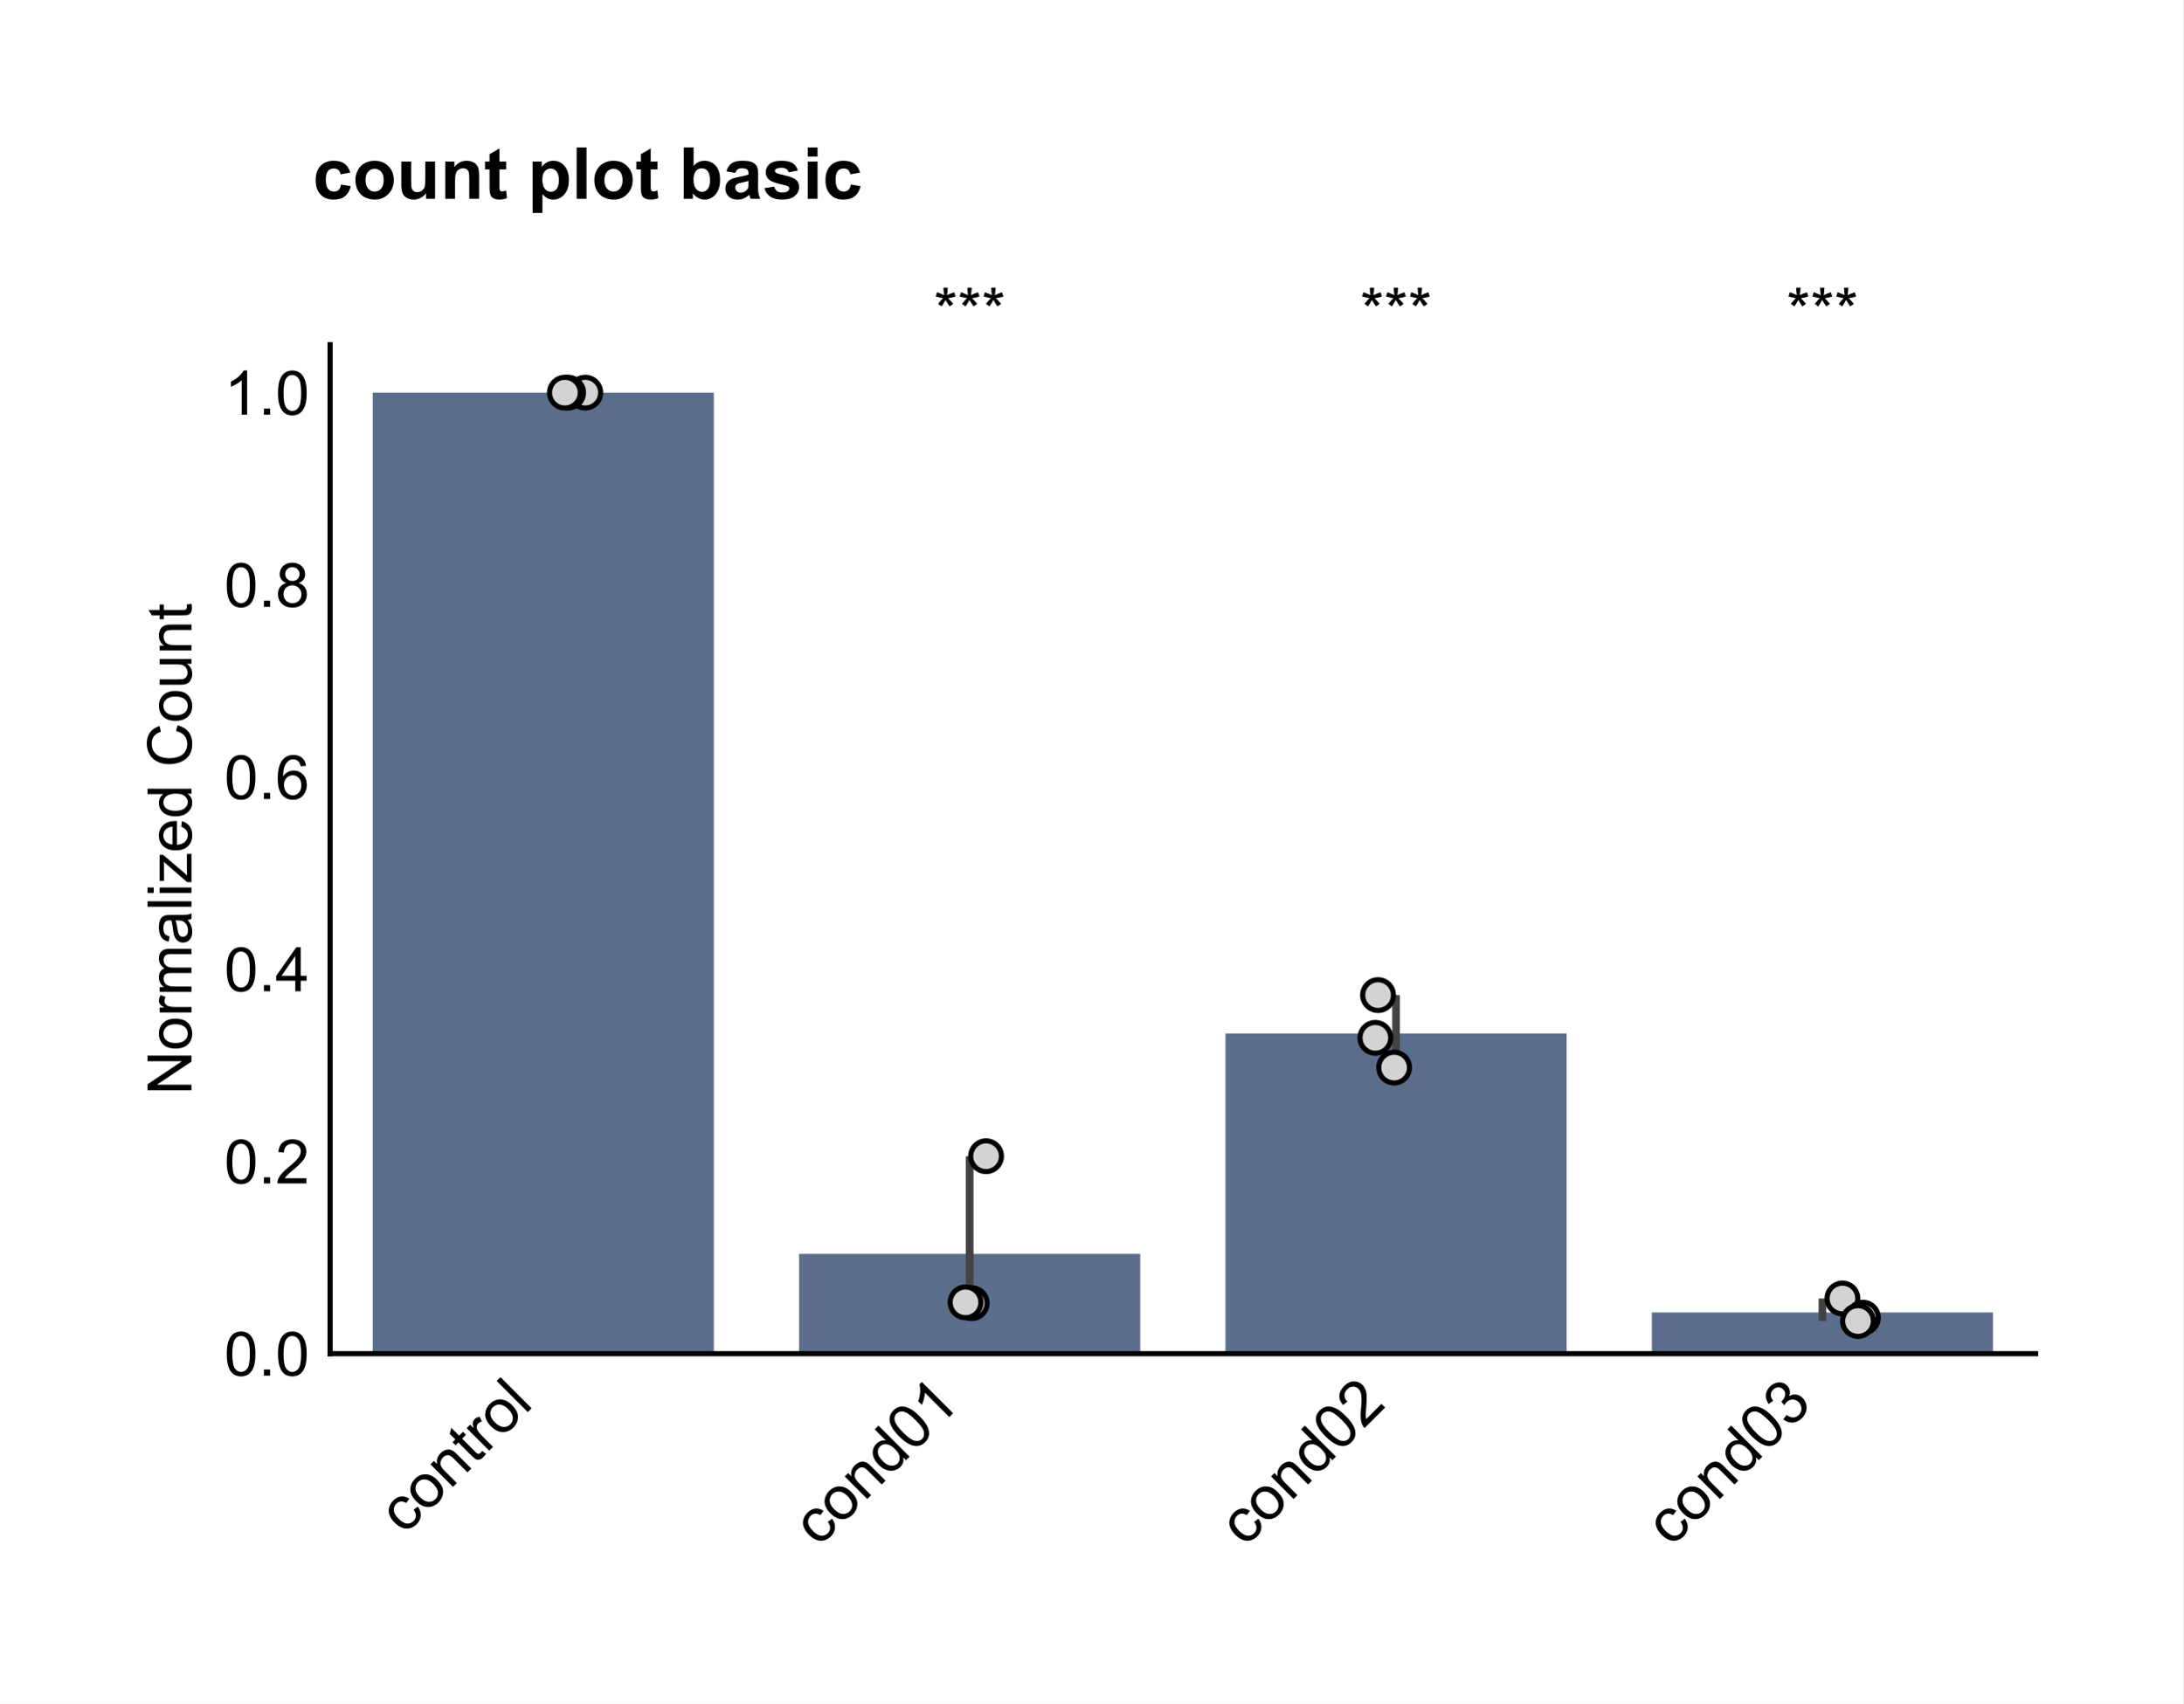
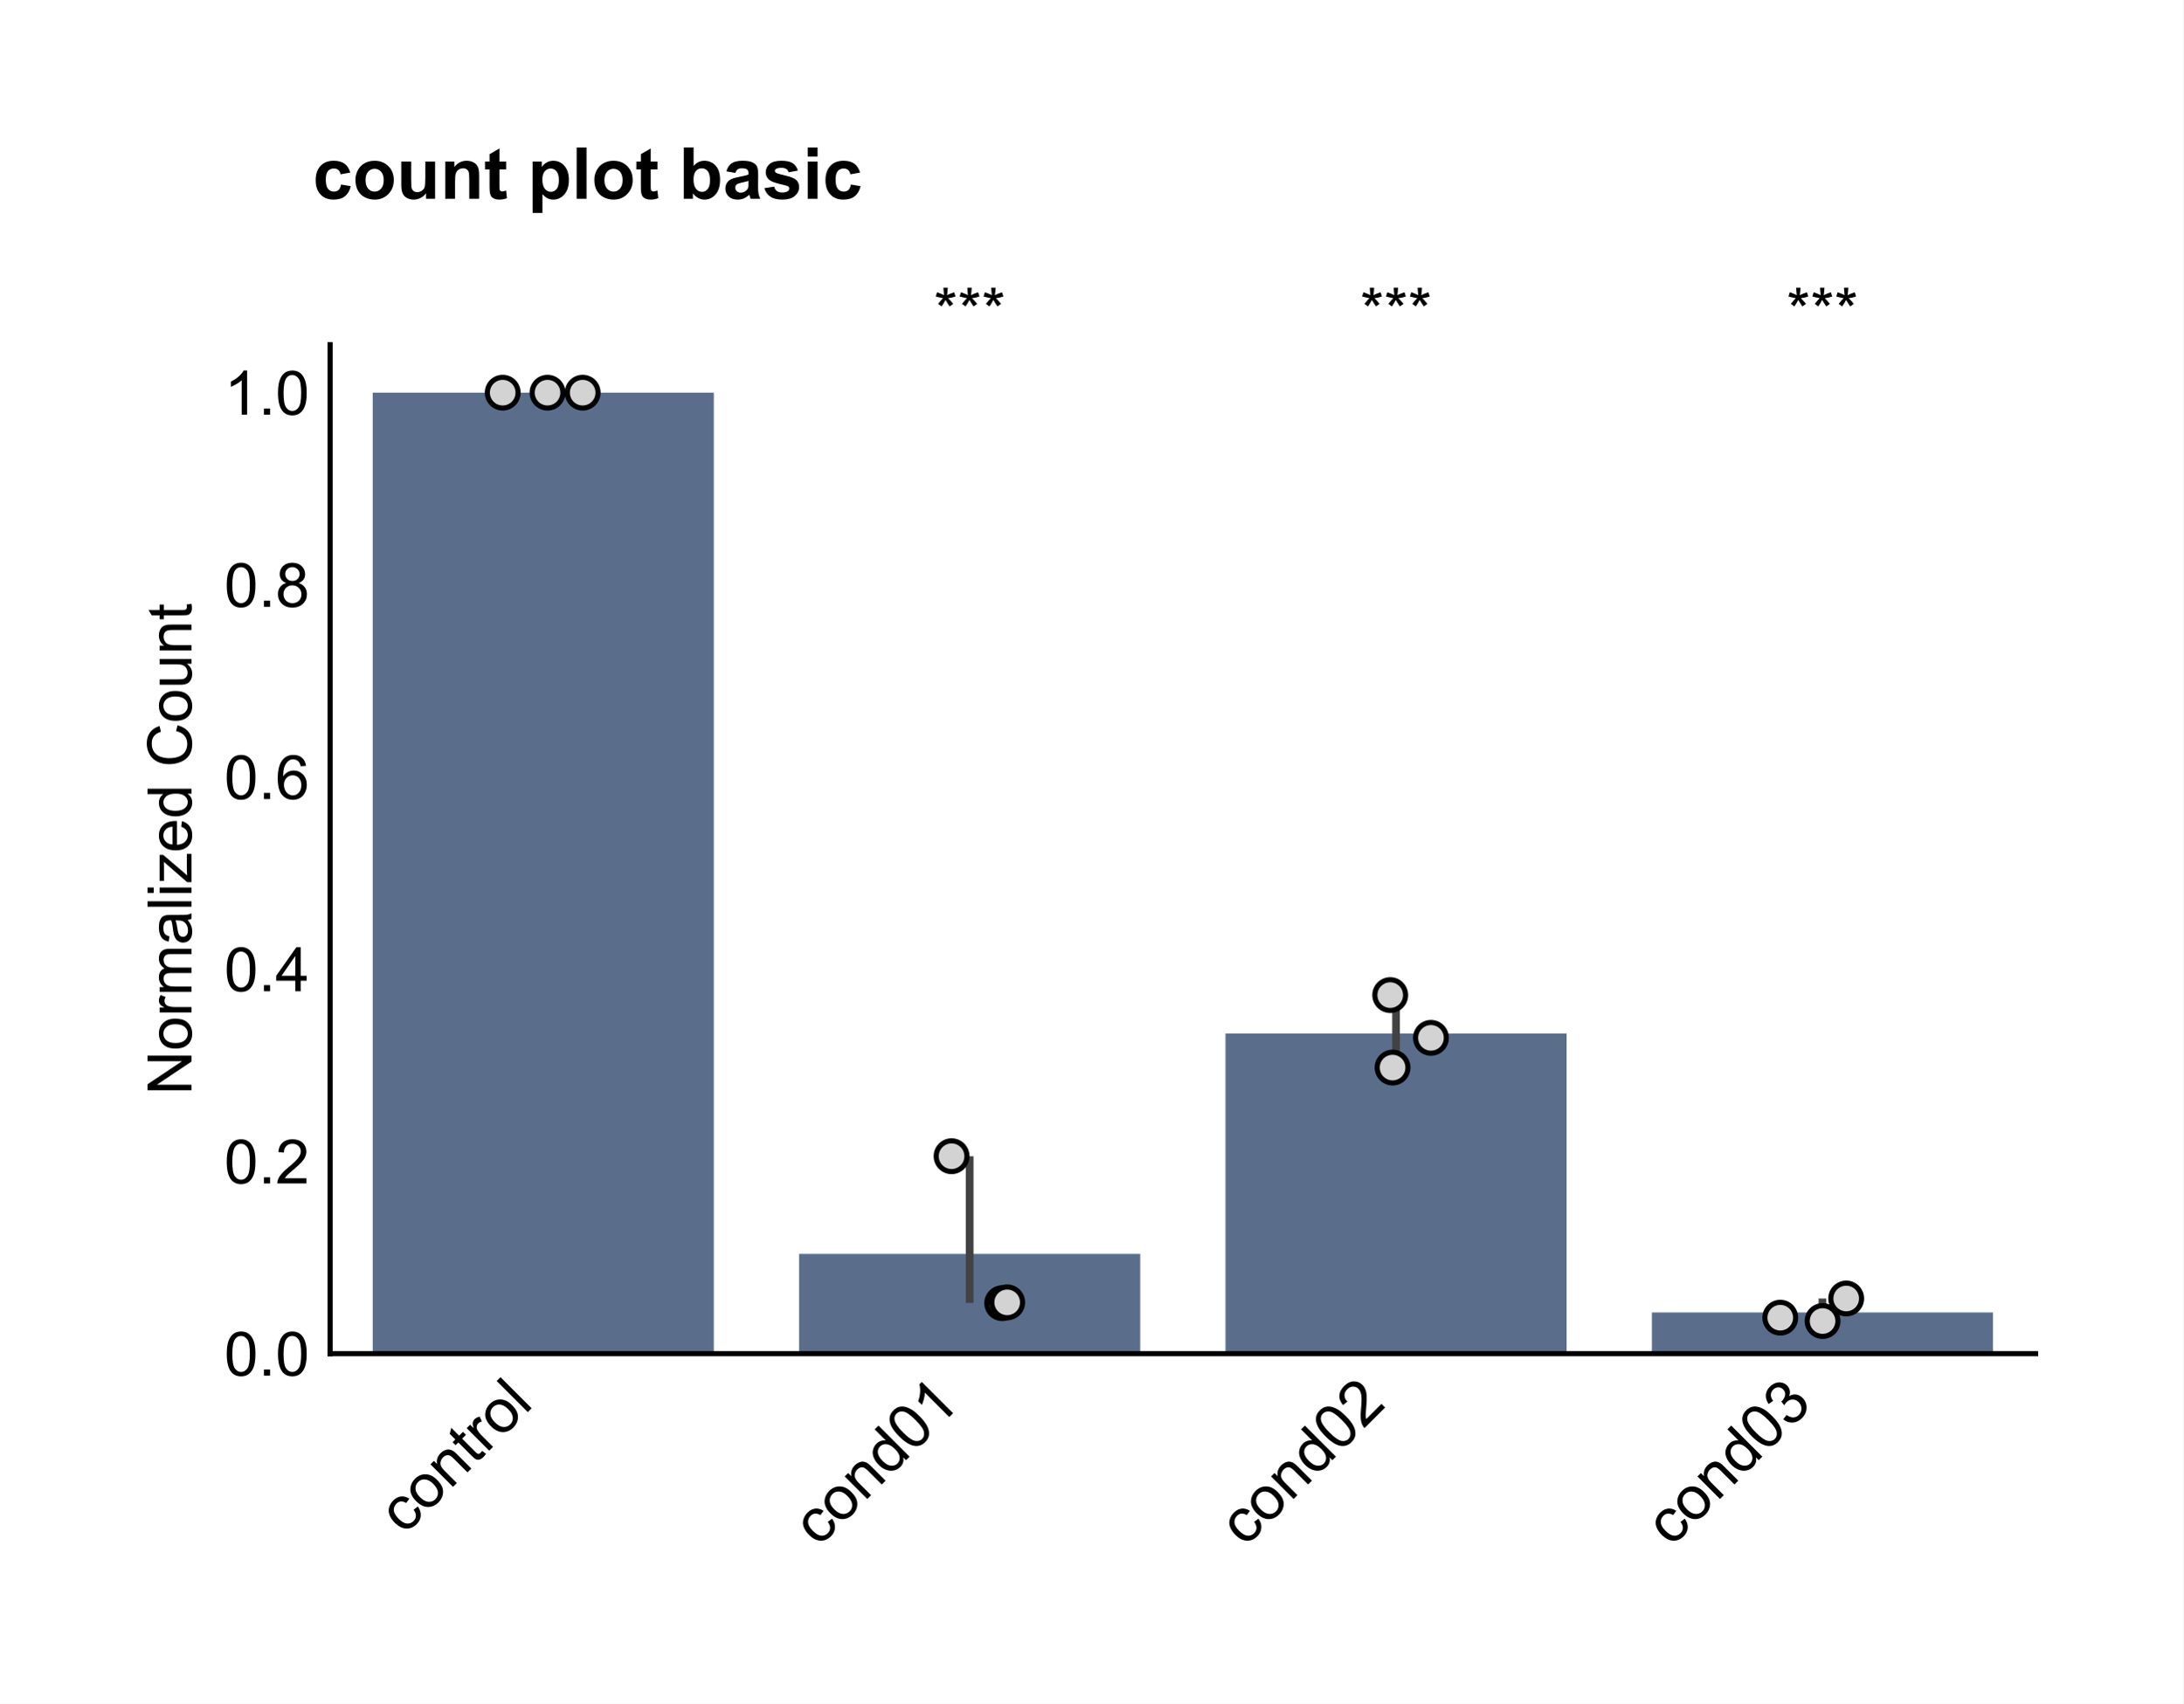
<svg xmlns="http://www.w3.org/2000/svg" xmlns:xlink="http://www.w3.org/1999/xlink" width="213.149pt" height="166.409pt" viewBox="0 0 213.149 166.409" version="1.1">
  <defs>
    <style type="text/css">*{stroke-linejoin: round; stroke-linecap: butt}</style>
  </defs>
  <g id="figure_1">
    <g id="patch_1">
      <path d="M 0 166.409 L 213.149 166.409 L 213.149 0 L 0 0 z " style="fill: #ffffff" />
    </g>
    <g id="axes_1">
      <g id="patch_2">
        <path d="M 32.227 132.211 L 198.749 132.211 L 198.749 33.658 L 32.227 33.658 z " style="fill: #ffffff" />
      </g>
      <g id="patch_3">
-         <path d="M 36.39 132.211 L 69.695 132.211 L 69.695 38.351 L 36.39 38.351 z " clip-path="url(#pcd5f9084c9)" style="fill: #5a6e8c" />
+         <path d="M 36.39 132.211 L 69.695 132.211 L 69.695 38.351 L 36.39 38.351 z " clip-path="url(#p48479ae5e4)" style="fill: #5a6e8c" />
      </g>
      <g id="patch_4">
-         <path d="M 78.021 132.211 L 111.325 132.211 L 111.325 122.469 L 78.021 122.469 z " clip-path="url(#pcd5f9084c9)" style="fill: #5a6e8c" />
+         <path d="M 78.021 132.211 L 111.325 132.211 L 111.325 122.469 L 78.021 122.469 z " clip-path="url(#p48479ae5e4)" style="fill: #5a6e8c" />
      </g>
      <g id="patch_5">
-         <path d="M 119.651 132.211 L 152.955 132.211 L 152.955 100.942 L 119.651 100.942 z " clip-path="url(#pcd5f9084c9)" style="fill: #5a6e8c" />
+         <path d="M 119.651 132.211 L 152.955 132.211 L 152.955 100.942 L 119.651 100.942 z " clip-path="url(#p48479ae5e4)" style="fill: #5a6e8c" />
      </g>
      <g id="patch_6">
-         <path d="M 161.281 132.211 L 194.586 132.211 L 194.586 128.183 L 161.281 128.183 z " clip-path="url(#pcd5f9084c9)" style="fill: #5a6e8c" />
+         <path d="M 161.281 132.211 L 194.586 132.211 L 194.586 128.183 L 161.281 128.183 z " clip-path="url(#p48479ae5e4)" style="fill: #5a6e8c" />
      </g>
      <g id="matplotlib.axis_1">
        <g id="xtick_1">
          <g id="line2d_1" />
          <g id="text_1">
            <g transform="translate(39.46594 149.9812) rotate(-45) scale(0.06 -0.06)">
              <defs>
                <path id="ArialMT-63" d="M 2588 1216 L 3141 1144 Q 3050 572 2676 248 Q 2303 -75 1759 -75 Q 1078 -75 664 370 Q 250 816 250 1647 Q 250 2184 428 2587 Q 606 2991 970 3192 Q 1334 3394 1763 3394 Q 2303 3394 2647 3120 Q 2991 2847 3088 2344 L 2541 2259 Q 2463 2594 2264 2762 Q 2066 2931 1784 2931 Q 1359 2931 1093 2626 Q 828 2322 828 1663 Q 828 994 1084 691 Q 1341 388 1753 388 Q 2084 388 2306 591 Q 2528 794 2588 1216 z " transform="scale(0.015625)" />
                <path id="ArialMT-6f" d="M 213 1659 Q 213 2581 725 3025 Q 1153 3394 1769 3394 Q 2453 3394 2887 2945 Q 3322 2497 3322 1706 Q 3322 1066 3130 698 Q 2938 331 2570 128 Q 2203 -75 1769 -75 Q 1072 -75 642 372 Q 213 819 213 1659 z M 791 1659 Q 791 1022 1069 705 Q 1347 388 1769 388 Q 2188 388 2466 706 Q 2744 1025 2744 1678 Q 2744 2294 2464 2611 Q 2184 2928 1769 2928 Q 1347 2928 1069 2612 Q 791 2297 791 1659 z " transform="scale(0.015625)" />
                <path id="ArialMT-6e" d="M 422 0 L 422 3319 L 928 3319 L 928 2847 Q 1294 3394 1984 3394 Q 2284 3394 2536 3286 Q 2788 3178 2913 3003 Q 3038 2828 3088 2588 Q 3119 2431 3119 2041 L 3119 0 L 2556 0 L 2556 2019 Q 2556 2363 2490 2533 Q 2425 2703 2258 2804 Q 2091 2906 1866 2906 Q 1506 2906 1245 2678 Q 984 2450 984 1813 L 984 0 L 422 0 z " transform="scale(0.015625)" />
                <path id="ArialMT-74" d="M 1650 503 L 1731 6 Q 1494 -44 1306 -44 Q 1000 -44 831 53 Q 663 150 594 308 Q 525 466 525 972 L 525 2881 L 113 2881 L 113 3319 L 525 3319 L 525 4141 L 1084 4478 L 1084 3319 L 1650 3319 L 1650 2881 L 1084 2881 L 1084 941 Q 1084 700 1114 631 Q 1144 563 1211 522 Q 1278 481 1403 481 Q 1497 481 1650 503 z " transform="scale(0.015625)" />
                <path id="ArialMT-72" d="M 416 0 L 416 3319 L 922 3319 L 922 2816 Q 1116 3169 1280 3281 Q 1444 3394 1641 3394 Q 1925 3394 2219 3213 L 2025 2691 Q 1819 2813 1613 2813 Q 1428 2813 1281 2702 Q 1134 2591 1072 2394 Q 978 2094 978 1738 L 978 0 L 416 0 z " transform="scale(0.015625)" />
                <path id="ArialMT-6c" d="M 409 0 L 409 4581 L 972 4581 L 972 0 L 409 0 z " transform="scale(0.015625)" />
              </defs>
              <use xlink:href="#ArialMT-63" />
              <use xlink:href="#ArialMT-6f" transform="translate(50 0)" />
              <use xlink:href="#ArialMT-6e" transform="translate(105.6152 0)" />
              <use xlink:href="#ArialMT-74" transform="translate(161.2305 0)" />
              <use xlink:href="#ArialMT-72" transform="translate(189.0137 0)" />
              <use xlink:href="#ArialMT-6f" transform="translate(222.3145 0)" />
              <use xlink:href="#ArialMT-6c" transform="translate(277.9297 0)" />
            </g>
          </g>
        </g>
        <g id="xtick_2">
          <g id="line2d_2" />
          <g id="text_2">
            <g transform="translate(79.91171 151.1659) rotate(-45) scale(0.06 -0.06)">
              <defs>
                <path id="ArialMT-64" d="M 2575 0 L 2575 419 Q 2259 -75 1647 -75 Q 1250 -75 917 144 Q 584 363 401 755 Q 219 1147 219 1656 Q 219 2153 384 2558 Q 550 2963 881 3178 Q 1213 3394 1622 3394 Q 1922 3394 2156 3267 Q 2391 3141 2538 2938 L 2538 4581 L 3097 4581 L 3097 0 L 2575 0 z M 797 1656 Q 797 1019 1065 703 Q 1334 388 1700 388 Q 2069 388 2326 689 Q 2584 991 2584 1609 Q 2584 2291 2321 2609 Q 2059 2928 1675 2928 Q 1300 2928 1048 2622 Q 797 2316 797 1656 z " transform="scale(0.015625)" />
                <path id="ArialMT-30" d="M 266 2259 Q 266 3072 433 3567 Q 600 4063 929 4331 Q 1259 4600 1759 4600 Q 2128 4600 2406 4451 Q 2684 4303 2865 4023 Q 3047 3744 3150 3342 Q 3253 2941 3253 2259 Q 3253 1453 3087 958 Q 2922 463 2592 192 Q 2263 -78 1759 -78 Q 1097 -78 719 397 Q 266 969 266 2259 z M 844 2259 Q 844 1131 1108 757 Q 1372 384 1759 384 Q 2147 384 2411 759 Q 2675 1134 2675 2259 Q 2675 3391 2411 3762 Q 2147 4134 1753 4134 Q 1366 4134 1134 3806 Q 844 3388 844 2259 z " transform="scale(0.015625)" />
                <path id="ArialMT-31" d="M 2384 0 L 1822 0 L 1822 3584 Q 1619 3391 1289 3197 Q 959 3003 697 2906 L 697 3450 Q 1169 3672 1522 3987 Q 1875 4303 2022 4600 L 2384 4600 L 2384 0 z " transform="scale(0.015625)" />
              </defs>
              <use xlink:href="#ArialMT-63" />
              <use xlink:href="#ArialMT-6f" transform="translate(50 0)" />
              <use xlink:href="#ArialMT-6e" transform="translate(105.6152 0)" />
              <use xlink:href="#ArialMT-64" transform="translate(161.2305 0)" />
              <use xlink:href="#ArialMT-30" transform="translate(216.8457 0)" />
              <use xlink:href="#ArialMT-31" transform="translate(272.4609 0)" />
            </g>
          </g>
        </g>
        <g id="xtick_3">
          <g id="line2d_3" />
          <g id="text_3">
            <g transform="translate(121.5421 151.1659) rotate(-45) scale(0.06 -0.06)">
              <defs>
                <path id="ArialMT-32" d="M 3222 541 L 3222 0 L 194 0 Q 188 203 259 391 Q 375 700 629 1000 Q 884 1300 1366 1694 Q 2113 2306 2375 2664 Q 2638 3022 2638 3341 Q 2638 3675 2398 3904 Q 2159 4134 1775 4134 Q 1369 4134 1125 3890 Q 881 3647 878 3216 L 300 3275 Q 359 3922 746 4261 Q 1134 4600 1788 4600 Q 2447 4600 2831 4234 Q 3216 3869 3216 3328 Q 3216 3053 3103 2787 Q 2991 2522 2730 2228 Q 2469 1934 1863 1422 Q 1356 997 1212 845 Q 1069 694 975 541 L 3222 541 z " transform="scale(0.015625)" />
              </defs>
              <use xlink:href="#ArialMT-63" />
              <use xlink:href="#ArialMT-6f" transform="translate(50 0)" />
              <use xlink:href="#ArialMT-6e" transform="translate(105.6152 0)" />
              <use xlink:href="#ArialMT-64" transform="translate(161.2305 0)" />
              <use xlink:href="#ArialMT-30" transform="translate(216.8457 0)" />
              <use xlink:href="#ArialMT-32" transform="translate(272.4609 0)" />
            </g>
          </g>
        </g>
        <g id="xtick_4">
          <g id="line2d_4" />
          <g id="text_4">
            <g transform="translate(163.1725 151.1659) rotate(-45) scale(0.06 -0.06)">
              <defs>
                <path id="ArialMT-33" d="M 269 1209 L 831 1284 Q 928 806 1161 595 Q 1394 384 1728 384 Q 2125 384 2398 659 Q 2672 934 2672 1341 Q 2672 1728 2419 1979 Q 2166 2231 1775 2231 Q 1616 2231 1378 2169 L 1441 2663 Q 1497 2656 1531 2656 Q 1891 2656 2178 2843 Q 2466 3031 2466 3422 Q 2466 3731 2256 3934 Q 2047 4138 1716 4138 Q 1388 4138 1169 3931 Q 950 3725 888 3313 L 325 3413 Q 428 3978 793 4289 Q 1159 4600 1703 4600 Q 2078 4600 2393 4439 Q 2709 4278 2876 4000 Q 3044 3722 3044 3409 Q 3044 3113 2884 2869 Q 2725 2625 2413 2481 Q 2819 2388 3044 2092 Q 3269 1797 3269 1353 Q 3269 753 2831 336 Q 2394 -81 1725 -81 Q 1122 -81 723 278 Q 325 638 269 1209 z " transform="scale(0.015625)" />
              </defs>
              <use xlink:href="#ArialMT-63" />
              <use xlink:href="#ArialMT-6f" transform="translate(50 0)" />
              <use xlink:href="#ArialMT-6e" transform="translate(105.6152 0)" />
              <use xlink:href="#ArialMT-64" transform="translate(161.2305 0)" />
              <use xlink:href="#ArialMT-30" transform="translate(216.8457 0)" />
              <use xlink:href="#ArialMT-33" transform="translate(272.4609 0)" />
            </g>
          </g>
        </g>
      </g>
      <g id="matplotlib.axis_2">
        <g id="ytick_1">
          <g id="line2d_5" />
          <g id="text_5">
            <g transform="translate(21.88719 134.3585) scale(0.06 -0.06)">
              <defs>
                <path id="ArialMT-2e" d="M 581 0 L 581 641 L 1222 641 L 1222 0 L 581 0 z " transform="scale(0.015625)" />
              </defs>
              <use xlink:href="#ArialMT-30" />
              <use xlink:href="#ArialMT-2e" transform="translate(55.61523 0)" />
              <use xlink:href="#ArialMT-30" transform="translate(83.39844 0)" />
            </g>
          </g>
        </g>
        <g id="ytick_2">
          <g id="line2d_6" />
          <g id="text_6">
            <g transform="translate(21.88719 115.5864) scale(0.06 -0.06)">
              <use xlink:href="#ArialMT-30" />
              <use xlink:href="#ArialMT-2e" transform="translate(55.61523 0)" />
              <use xlink:href="#ArialMT-32" transform="translate(83.39844 0)" />
            </g>
          </g>
        </g>
        <g id="ytick_3">
          <g id="line2d_7" />
          <g id="text_7">
            <g transform="translate(21.88719 96.81431) scale(0.06 -0.06)">
              <defs>
                <path id="ArialMT-34" d="M 2069 0 L 2069 1097 L 81 1097 L 81 1613 L 2172 4581 L 2631 4581 L 2631 1613 L 3250 1613 L 3250 1097 L 2631 1097 L 2631 0 L 2069 0 z M 2069 1613 L 2069 3678 L 634 1613 L 2069 1613 z " transform="scale(0.015625)" />
              </defs>
              <use xlink:href="#ArialMT-30" />
              <use xlink:href="#ArialMT-2e" transform="translate(55.61523 0)" />
              <use xlink:href="#ArialMT-34" transform="translate(83.39844 0)" />
            </g>
          </g>
        </g>
        <g id="ytick_4">
          <g id="line2d_8" />
          <g id="text_8">
            <g transform="translate(21.88719 78.0422) scale(0.06 -0.06)">
              <defs>
                <path id="ArialMT-36" d="M 3184 3459 L 2625 3416 Q 2550 3747 2413 3897 Q 2184 4138 1850 4138 Q 1581 4138 1378 3988 Q 1113 3794 959 3422 Q 806 3050 800 2363 Q 1003 2672 1297 2822 Q 1591 2972 1913 2972 Q 2475 2972 2870 2558 Q 3266 2144 3266 1488 Q 3266 1056 3080 686 Q 2894 316 2569 119 Q 2244 -78 1831 -78 Q 1128 -78 684 439 Q 241 956 241 2144 Q 241 3472 731 4075 Q 1159 4600 1884 4600 Q 2425 4600 2770 4297 Q 3116 3994 3184 3459 z M 888 1484 Q 888 1194 1011 928 Q 1134 663 1356 523 Q 1578 384 1822 384 Q 2178 384 2434 671 Q 2691 959 2691 1453 Q 2691 1928 2437 2201 Q 2184 2475 1800 2475 Q 1419 2475 1153 2201 Q 888 1928 888 1484 z " transform="scale(0.015625)" />
              </defs>
              <use xlink:href="#ArialMT-30" />
              <use xlink:href="#ArialMT-2e" transform="translate(55.61523 0)" />
              <use xlink:href="#ArialMT-36" transform="translate(83.39844 0)" />
            </g>
          </g>
        </g>
        <g id="ytick_5">
          <g id="line2d_9" />
          <g id="text_9">
            <g transform="translate(21.88719 59.27009) scale(0.06 -0.06)">
              <defs>
                <path id="ArialMT-38" d="M 1131 2484 Q 781 2613 612 2850 Q 444 3088 444 3419 Q 444 3919 803 4259 Q 1163 4600 1759 4600 Q 2359 4600 2725 4251 Q 3091 3903 3091 3403 Q 3091 3084 2923 2848 Q 2756 2613 2416 2484 Q 2838 2347 3058 2040 Q 3278 1734 3278 1309 Q 3278 722 2862 322 Q 2447 -78 1769 -78 Q 1091 -78 675 323 Q 259 725 259 1325 Q 259 1772 486 2073 Q 713 2375 1131 2484 z M 1019 3438 Q 1019 3113 1228 2906 Q 1438 2700 1772 2700 Q 2097 2700 2305 2904 Q 2513 3109 2513 3406 Q 2513 3716 2298 3927 Q 2084 4138 1766 4138 Q 1444 4138 1231 3931 Q 1019 3725 1019 3438 z M 838 1322 Q 838 1081 952 856 Q 1066 631 1291 507 Q 1516 384 1775 384 Q 2178 384 2440 643 Q 2703 903 2703 1303 Q 2703 1709 2433 1975 Q 2163 2241 1756 2241 Q 1359 2241 1098 1978 Q 838 1716 838 1322 z " transform="scale(0.015625)" />
              </defs>
              <use xlink:href="#ArialMT-30" />
              <use xlink:href="#ArialMT-2e" transform="translate(55.61523 0)" />
              <use xlink:href="#ArialMT-38" transform="translate(83.39844 0)" />
            </g>
          </g>
        </g>
        <g id="ytick_6">
          <g id="line2d_10" />
          <g id="text_10">
            <g transform="translate(21.88719 40.49797) scale(0.06 -0.06)">
              <use xlink:href="#ArialMT-31" />
              <use xlink:href="#ArialMT-2e" transform="translate(55.61523 0)" />
              <use xlink:href="#ArialMT-30" transform="translate(83.39844 0)" />
            </g>
          </g>
        </g>
        <g id="text_11">
          <g transform="translate(18.69469 106.9433) rotate(-90) scale(0.06 -0.06)">
            <defs>
              <path id="ArialMT-4e" d="M 488 0 L 488 4581 L 1109 4581 L 3516 984 L 3516 4581 L 4097 4581 L 4097 0 L 3475 0 L 1069 3600 L 1069 0 L 488 0 z " transform="scale(0.015625)" />
              <path id="ArialMT-6d" d="M 422 0 L 422 3319 L 925 3319 L 925 2853 Q 1081 3097 1340 3245 Q 1600 3394 1931 3394 Q 2300 3394 2536 3241 Q 2772 3088 2869 2813 Q 3263 3394 3894 3394 Q 4388 3394 4653 3120 Q 4919 2847 4919 2278 L 4919 0 L 4359 0 L 4359 2091 Q 4359 2428 4304 2576 Q 4250 2725 4106 2815 Q 3963 2906 3769 2906 Q 3419 2906 3187 2673 Q 2956 2441 2956 1928 L 2956 0 L 2394 0 L 2394 2156 Q 2394 2531 2256 2718 Q 2119 2906 1806 2906 Q 1569 2906 1367 2781 Q 1166 2656 1075 2415 Q 984 2175 984 1722 L 984 0 L 422 0 z " transform="scale(0.015625)" />
              <path id="ArialMT-61" d="M 2588 409 Q 2275 144 1986 34 Q 1697 -75 1366 -75 Q 819 -75 525 192 Q 231 459 231 875 Q 231 1119 342 1320 Q 453 1522 633 1644 Q 813 1766 1038 1828 Q 1203 1872 1538 1913 Q 2219 1994 2541 2106 Q 2544 2222 2544 2253 Q 2544 2597 2384 2738 Q 2169 2928 1744 2928 Q 1347 2928 1158 2789 Q 969 2650 878 2297 L 328 2372 Q 403 2725 575 2942 Q 747 3159 1072 3276 Q 1397 3394 1825 3394 Q 2250 3394 2515 3294 Q 2781 3194 2906 3042 Q 3031 2891 3081 2659 Q 3109 2516 3109 2141 L 3109 1391 Q 3109 606 3145 398 Q 3181 191 3288 0 L 2700 0 Q 2613 175 2588 409 z M 2541 1666 Q 2234 1541 1622 1453 Q 1275 1403 1131 1340 Q 988 1278 909 1158 Q 831 1038 831 891 Q 831 666 1001 516 Q 1172 366 1500 366 Q 1825 366 2078 508 Q 2331 650 2450 897 Q 2541 1088 2541 1459 L 2541 1666 z " transform="scale(0.015625)" />
              <path id="ArialMT-69" d="M 425 3934 L 425 4581 L 988 4581 L 988 3934 L 425 3934 z M 425 0 L 425 3319 L 988 3319 L 988 0 L 425 0 z " transform="scale(0.015625)" />
              <path id="ArialMT-7a" d="M 125 0 L 125 456 L 2238 2881 Q 1878 2863 1603 2863 L 250 2863 L 250 3319 L 2963 3319 L 2963 2947 L 1166 841 L 819 456 Q 1197 484 1528 484 L 3063 484 L 3063 0 L 125 0 z " transform="scale(0.015625)" />
              <path id="ArialMT-65" d="M 2694 1069 L 3275 997 Q 3138 488 2766 206 Q 2394 -75 1816 -75 Q 1088 -75 661 373 Q 234 822 234 1631 Q 234 2469 665 2931 Q 1097 3394 1784 3394 Q 2450 3394 2872 2941 Q 3294 2488 3294 1666 Q 3294 1616 3291 1516 L 816 1516 Q 847 969 1125 678 Q 1403 388 1819 388 Q 2128 388 2347 550 Q 2566 713 2694 1069 z M 847 1978 L 2700 1978 Q 2663 2397 2488 2606 Q 2219 2931 1791 2931 Q 1403 2931 1139 2672 Q 875 2413 847 1978 z " transform="scale(0.015625)" />
              <path id="ArialMT-20" transform="scale(0.015625)" />
              <path id="ArialMT-43" d="M 3763 1606 L 4369 1453 Q 4178 706 3683 314 Q 3188 -78 2472 -78 Q 1731 -78 1267 223 Q 803 525 561 1097 Q 319 1669 319 2325 Q 319 3041 592 3573 Q 866 4106 1370 4382 Q 1875 4659 2481 4659 Q 3169 4659 3637 4309 Q 4106 3959 4291 3325 L 3694 3184 Q 3534 3684 3231 3912 Q 2928 4141 2469 4141 Q 1941 4141 1586 3887 Q 1231 3634 1087 3207 Q 944 2781 944 2328 Q 944 1744 1114 1308 Q 1284 872 1643 656 Q 2003 441 2422 441 Q 2931 441 3284 734 Q 3638 1028 3763 1606 z " transform="scale(0.015625)" />
              <path id="ArialMT-75" d="M 2597 0 L 2597 488 Q 2209 -75 1544 -75 Q 1250 -75 995 37 Q 741 150 617 320 Q 494 491 444 738 Q 409 903 409 1263 L 409 3319 L 972 3319 L 972 1478 Q 972 1038 1006 884 Q 1059 663 1231 536 Q 1403 409 1656 409 Q 1909 409 2131 539 Q 2353 669 2445 892 Q 2538 1116 2538 1541 L 2538 3319 L 3100 3319 L 3100 0 L 2597 0 z " transform="scale(0.015625)" />
            </defs>
            <use xlink:href="#ArialMT-4e" />
            <use xlink:href="#ArialMT-6f" transform="translate(72.2168 0)" />
            <use xlink:href="#ArialMT-72" transform="translate(127.832 0)" />
            <use xlink:href="#ArialMT-6d" transform="translate(161.1328 0)" />
            <use xlink:href="#ArialMT-61" transform="translate(244.4336 0)" />
            <use xlink:href="#ArialMT-6c" transform="translate(300.0488 0)" />
            <use xlink:href="#ArialMT-69" transform="translate(322.2656 0)" />
            <use xlink:href="#ArialMT-7a" transform="translate(344.4824 0)" />
            <use xlink:href="#ArialMT-65" transform="translate(394.4824 0)" />
            <use xlink:href="#ArialMT-64" transform="translate(450.0977 0)" />
            <use xlink:href="#ArialMT-20" transform="translate(505.7129 0)" />
            <use xlink:href="#ArialMT-43" transform="translate(533.4961 0)" />
            <use xlink:href="#ArialMT-6f" transform="translate(605.7129 0)" />
            <use xlink:href="#ArialMT-75" transform="translate(661.3281 0)" />
            <use xlink:href="#ArialMT-6e" transform="translate(716.9434 0)" />
            <use xlink:href="#ArialMT-74" transform="translate(772.5586 0)" />
          </g>
        </g>
      </g>
      <g id="line2d_11">
-         <path d="M 53.042 38.351 L 53.042 38.351 " clip-path="url(#pcd5f9084c9)" style="fill: none; stroke: #424242; stroke-width: 0.75" />
+         <path d="M 53.042 38.351 L 53.042 38.351 " clip-path="url(#p48479ae5e4)" style="fill: none; stroke: #424242; stroke-width: 0.75" />
      </g>
      <g id="line2d_12">
-         <path d="M 94.673 127.28 L 94.673 112.927 " clip-path="url(#pcd5f9084c9)" style="fill: none; stroke: #424242; stroke-width: 0.75" />
+         <path d="M 94.673 127.254 L 94.673 112.927 " clip-path="url(#p48479ae5e4)" style="fill: none; stroke: #424242; stroke-width: 0.75" />
      </g>
      <g id="line2d_13">
-         <path d="M 136.303 104.27 L 136.303 97.191 " clip-path="url(#pcd5f9084c9)" style="fill: none; stroke: #424242; stroke-width: 0.75" />
+         <path d="M 136.303 104.27 L 136.303 97.191 " clip-path="url(#p48479ae5e4)" style="fill: none; stroke: #424242; stroke-width: 0.75" />
      </g>
      <g id="line2d_14">
-         <path d="M 177.934 129.025 L 177.934 126.824 " clip-path="url(#pcd5f9084c9)" style="fill: none; stroke: #424242; stroke-width: 0.75" />
+         <path d="M 177.934 129.025 L 177.934 126.824 " clip-path="url(#p48479ae5e4)" style="fill: none; stroke: #424242; stroke-width: 0.75" />
      </g>
      <g id="patch_7">
        <path d="M 32.227 132.211 L 32.227 33.658 " style="fill: none; stroke: #000000; stroke-width: 0.5; stroke-linejoin: miter; stroke-linecap: square" />
      </g>
      <g id="patch_8">
        <path d="M 32.227 132.211 L 198.749 132.211 " style="fill: none; stroke: #000000; stroke-width: 0.5; stroke-linejoin: miter; stroke-linecap: square" />
      </g>
      <g id="PathCollection_1">
        <defs>
-           <path id="m5b44213de4" d="M 0 1.5 C 0.398 1.5 0.779 1.342 1.061 1.061 C 1.342 0.779 1.5 0.398 1.5 0 C 1.5 -0.398 1.342 -0.779 1.061 -1.061 C 0.779 -1.342 0.398 -1.5 0 -1.5 C -0.398 -1.5 -0.779 -1.342 -1.061 -1.061 C -1.342 -0.779 -1.5 -0.398 -1.5 0 C -1.5 0.398 -1.342 0.779 -1.061 1.061 C -0.779 1.342 -0.398 1.5 0 1.5 z " style="stroke: #000000; stroke-width: 0.5" />
+           <path id="md779eb7d54" d="M 0 1.5 C 0.398 1.5 0.779 1.342 1.061 1.061 C 1.342 0.779 1.5 0.398 1.5 0 C 1.5 -0.398 1.342 -0.779 1.061 -1.061 C 0.779 -1.342 0.398 -1.5 0 -1.5 C -0.398 -1.5 -0.779 -1.342 -1.061 -1.061 C -1.342 -0.779 -1.5 -0.398 -1.5 0 C -1.5 0.398 -1.342 0.779 -1.061 1.061 C -0.779 1.342 -0.398 1.5 0 1.5 z " style="stroke: #000000; stroke-width: 0.5" />
        </defs>
-         <g clip-path="url(#pcd5f9084c9)">
-           <use xlink:href="#m5b44213de4" x="57.14" y="38.351" style="fill: #d3d3d3; stroke: #000000; stroke-width: 0.5" />
-           <use xlink:href="#m5b44213de4" x="55.47" y="38.351" style="fill: #d3d3d3; stroke: #000000; stroke-width: 0.5" />
-           <use xlink:href="#m5b44213de4" x="55.153" y="38.351" style="fill: #d3d3d3; stroke: #000000; stroke-width: 0.5" />
+         <g clip-path="url(#p48479ae5e4)">
+           <use xlink:href="#md779eb7d54" x="49.08" y="38.351" style="fill: #d3d3d3; stroke: #000000; stroke-width: 0.5" />
+           <use xlink:href="#md779eb7d54" x="53.455" y="38.351" style="fill: #d3d3d3; stroke: #000000; stroke-width: 0.5" />
+           <use xlink:href="#md779eb7d54" x="56.888" y="38.351" style="fill: #d3d3d3; stroke: #000000; stroke-width: 0.5" />
        </g>
      </g>
      <g id="PathCollection_2">
-         <g clip-path="url(#pcd5f9084c9)">
-           <use xlink:href="#m5b44213de4" x="96.275" y="112.927" style="fill: #d3d3d3; stroke: #000000; stroke-width: 0.5" />
-           <use xlink:href="#m5b44213de4" x="94.874" y="127.28" style="fill: #d3d3d3; stroke: #000000; stroke-width: 0.5" />
-           <use xlink:href="#m5b44213de4" x="94.269" y="127.201" style="fill: #d3d3d3; stroke: #000000; stroke-width: 0.5" />
+         <g clip-path="url(#p48479ae5e4)">
+           <use xlink:href="#md779eb7d54" x="92.907" y="112.927" style="fill: #d3d3d3; stroke: #000000; stroke-width: 0.5" />
+           <use xlink:href="#md779eb7d54" x="97.85" y="127.28" style="fill: #d3d3d3; stroke: #000000; stroke-width: 0.5" />
+           <use xlink:href="#md779eb7d54" x="98.336" y="127.201" style="fill: #d3d3d3; stroke: #000000; stroke-width: 0.5" />
        </g>
      </g>
      <g id="PathCollection_3">
-         <g clip-path="url(#pcd5f9084c9)">
-           <use xlink:href="#m5b44213de4" x="136.116" y="104.27" style="fill: #d3d3d3; stroke: #000000; stroke-width: 0.5" />
-           <use xlink:href="#m5b44213de4" x="134.548" y="97.191" style="fill: #d3d3d3; stroke: #000000; stroke-width: 0.5" />
-           <use xlink:href="#m5b44213de4" x="134.284" y="101.366" style="fill: #d3d3d3; stroke: #000000; stroke-width: 0.5" />
+         <g clip-path="url(#p48479ae5e4)">
+           <use xlink:href="#md779eb7d54" x="135.965" y="104.27" style="fill: #d3d3d3; stroke: #000000; stroke-width: 0.5" />
+           <use xlink:href="#md779eb7d54" x="135.735" y="97.191" style="fill: #d3d3d3; stroke: #000000; stroke-width: 0.5" />
+           <use xlink:href="#md779eb7d54" x="139.713" y="101.366" style="fill: #d3d3d3; stroke: #000000; stroke-width: 0.5" />
        </g>
      </g>
      <g id="PathCollection_4">
-         <g clip-path="url(#pcd5f9084c9)">
-           <use xlink:href="#m5b44213de4" x="179.887" y="126.824" style="fill: #d3d3d3; stroke: #000000; stroke-width: 0.5" />
-           <use xlink:href="#m5b44213de4" x="181.89" y="128.699" style="fill: #d3d3d3; stroke: #000000; stroke-width: 0.5" />
-           <use xlink:href="#m5b44213de4" x="181.407" y="129.025" style="fill: #d3d3d3; stroke: #000000; stroke-width: 0.5" />
+         <g clip-path="url(#p48479ae5e4)">
+           <use xlink:href="#md779eb7d54" x="180.256" y="126.824" style="fill: #d3d3d3; stroke: #000000; stroke-width: 0.5" />
+           <use xlink:href="#md779eb7d54" x="173.819" y="128.699" style="fill: #d3d3d3; stroke: #000000; stroke-width: 0.5" />
+           <use xlink:href="#md779eb7d54" x="177.948" y="129.025" style="fill: #d3d3d3; stroke: #000000; stroke-width: 0.5" />
        </g>
      </g>
      <g id="text_12">
        <g transform="translate(91.16982 32.4651) scale(0.06 -0.06)">
          <defs>
            <path id="ArialMT-2a" d="M 200 3741 L 344 4184 Q 841 4009 1066 3881 Q 1006 4447 1003 4659 L 1456 4659 Q 1447 4350 1384 3884 Q 1706 4047 2122 4184 L 2266 3741 Q 1869 3609 1488 3566 Q 1678 3400 2025 2975 L 1650 2709 Q 1469 2956 1222 3381 Q 991 2941 816 2709 L 447 2975 Q 809 3422 966 3566 Q 563 3644 200 3741 z " transform="scale(0.015625)" />
          </defs>
          <use xlink:href="#ArialMT-2a" />
          <use xlink:href="#ArialMT-2a" transform="translate(38.91602 0)" />
          <use xlink:href="#ArialMT-2a" transform="translate(77.83203 0)" />
        </g>
      </g>
      <g id="text_13">
        <g transform="translate(132.8002 32.4651) scale(0.06 -0.06)">
          <use xlink:href="#ArialMT-2a" />
          <use xlink:href="#ArialMT-2a" transform="translate(38.91602 0)" />
          <use xlink:href="#ArialMT-2a" transform="translate(77.83203 0)" />
        </g>
      </g>
      <g id="text_14">
        <g transform="translate(174.4306 32.4651) scale(0.06 -0.06)">
          <use xlink:href="#ArialMT-2a" />
          <use xlink:href="#ArialMT-2a" transform="translate(38.91602 0)" />
          <use xlink:href="#ArialMT-2a" transform="translate(77.83203 0)" />
        </g>
      </g>
    </g>
    <g id="text_15">
      <g transform="translate(30.52799 19.41047) scale(0.07 -0.07)">
        <defs>
          <path id="Arial-BoldMT-63" d="M 3353 2338 L 2488 2181 Q 2444 2441 2289 2572 Q 2134 2703 1888 2703 Q 1559 2703 1364 2476 Q 1169 2250 1169 1719 Q 1169 1128 1367 884 Q 1566 641 1900 641 Q 2150 641 2309 783 Q 2469 925 2534 1272 L 3397 1125 Q 3263 531 2881 228 Q 2500 -75 1859 -75 Q 1131 -75 698 384 Q 266 844 266 1656 Q 266 2478 700 2936 Q 1134 3394 1875 3394 Q 2481 3394 2839 3133 Q 3197 2872 3353 2338 z " transform="scale(0.015625)" />
          <path id="Arial-BoldMT-6f" d="M 256 1706 Q 256 2144 472 2553 Q 688 2963 1083 3178 Q 1478 3394 1966 3394 Q 2719 3394 3200 2905 Q 3681 2416 3681 1669 Q 3681 916 3195 420 Q 2709 -75 1972 -75 Q 1516 -75 1102 131 Q 688 338 472 736 Q 256 1134 256 1706 z M 1156 1659 Q 1156 1166 1390 903 Q 1625 641 1969 641 Q 2313 641 2545 903 Q 2778 1166 2778 1666 Q 2778 2153 2545 2415 Q 2313 2678 1969 2678 Q 1625 2678 1390 2415 Q 1156 2153 1156 1659 z " transform="scale(0.015625)" />
          <path id="Arial-BoldMT-75" d="M 2644 0 L 2644 497 Q 2463 231 2167 78 Q 1872 -75 1544 -75 Q 1209 -75 943 72 Q 678 219 559 484 Q 441 750 441 1219 L 441 3319 L 1319 3319 L 1319 1794 Q 1319 1094 1367 936 Q 1416 778 1544 686 Q 1672 594 1869 594 Q 2094 594 2272 717 Q 2450 841 2515 1023 Q 2581 1206 2581 1919 L 2581 3319 L 3459 3319 L 3459 0 L 2644 0 z " transform="scale(0.015625)" />
          <path id="Arial-BoldMT-6e" d="M 3478 0 L 2600 0 L 2600 1694 Q 2600 2231 2544 2389 Q 2488 2547 2361 2634 Q 2234 2722 2056 2722 Q 1828 2722 1647 2597 Q 1466 2472 1398 2265 Q 1331 2059 1331 1503 L 1331 0 L 453 0 L 453 3319 L 1269 3319 L 1269 2831 Q 1703 3394 2363 3394 Q 2653 3394 2893 3289 Q 3134 3184 3257 3021 Q 3381 2859 3429 2653 Q 3478 2447 3478 2063 L 3478 0 z " transform="scale(0.015625)" />
          <path id="Arial-BoldMT-74" d="M 1981 3319 L 1981 2619 L 1381 2619 L 1381 1281 Q 1381 875 1398 808 Q 1416 741 1477 697 Q 1538 653 1625 653 Q 1747 653 1978 738 L 2053 56 Q 1747 -75 1359 -75 Q 1122 -75 931 4 Q 741 84 652 211 Q 563 338 528 553 Q 500 706 500 1172 L 500 2619 L 97 2619 L 97 3319 L 500 3319 L 500 3978 L 1381 4491 L 1381 3319 L 1981 3319 z " transform="scale(0.015625)" />
          <path id="Arial-BoldMT-20" transform="scale(0.015625)" />
          <path id="Arial-BoldMT-70" d="M 434 3319 L 1253 3319 L 1253 2831 Q 1413 3081 1684 3237 Q 1956 3394 2288 3394 Q 2866 3394 3269 2941 Q 3672 2488 3672 1678 Q 3672 847 3265 386 Q 2859 -75 2281 -75 Q 2006 -75 1782 34 Q 1559 144 1313 409 L 1313 -1263 L 434 -1263 L 434 3319 z M 1303 1716 Q 1303 1156 1525 889 Q 1747 622 2066 622 Q 2372 622 2575 867 Q 2778 1113 2778 1672 Q 2778 2194 2568 2447 Q 2359 2700 2050 2700 Q 1728 2700 1515 2451 Q 1303 2203 1303 1716 z " transform="scale(0.015625)" />
          <path id="Arial-BoldMT-6c" d="M 459 0 L 459 4581 L 1338 4581 L 1338 0 L 459 0 z " transform="scale(0.015625)" />
          <path id="Arial-BoldMT-62" d="M 422 0 L 422 4581 L 1300 4581 L 1300 2931 Q 1706 3394 2263 3394 Q 2869 3394 3266 2955 Q 3663 2516 3663 1694 Q 3663 844 3258 384 Q 2853 -75 2275 -75 Q 1991 -75 1714 67 Q 1438 209 1238 488 L 1238 0 L 422 0 z M 1294 1731 Q 1294 1216 1456 969 Q 1684 619 2063 619 Q 2353 619 2558 867 Q 2763 1116 2763 1650 Q 2763 2219 2556 2470 Q 2350 2722 2028 2722 Q 1713 2722 1503 2476 Q 1294 2231 1294 1731 z " transform="scale(0.015625)" />
          <path id="Arial-BoldMT-61" d="M 1116 2306 L 319 2450 Q 453 2931 781 3162 Q 1109 3394 1756 3394 Q 2344 3394 2631 3255 Q 2919 3116 3036 2902 Q 3153 2688 3153 2116 L 3144 1091 Q 3144 653 3186 445 Q 3228 238 3344 0 L 2475 0 Q 2441 88 2391 259 Q 2369 338 2359 363 Q 2134 144 1878 34 Q 1622 -75 1331 -75 Q 819 -75 523 203 Q 228 481 228 906 Q 228 1188 362 1408 Q 497 1628 739 1745 Q 981 1863 1438 1950 Q 2053 2066 2291 2166 L 2291 2253 Q 2291 2506 2166 2614 Q 2041 2722 1694 2722 Q 1459 2722 1328 2630 Q 1197 2538 1116 2306 z M 2291 1594 Q 2122 1538 1756 1459 Q 1391 1381 1278 1306 Q 1106 1184 1106 997 Q 1106 813 1243 678 Q 1381 544 1594 544 Q 1831 544 2047 700 Q 2206 819 2256 991 Q 2291 1103 2291 1419 L 2291 1594 z " transform="scale(0.015625)" />
          <path id="Arial-BoldMT-73" d="M 150 947 L 1031 1081 Q 1088 825 1259 692 Q 1431 559 1741 559 Q 2081 559 2253 684 Q 2369 772 2369 919 Q 2369 1019 2306 1084 Q 2241 1147 2013 1200 Q 950 1434 666 1628 Q 272 1897 272 2375 Q 272 2806 612 3100 Q 953 3394 1669 3394 Q 2350 3394 2681 3172 Q 3013 2950 3138 2516 L 2309 2363 Q 2256 2556 2107 2659 Q 1959 2763 1684 2763 Q 1338 2763 1188 2666 Q 1088 2597 1088 2488 Q 1088 2394 1175 2328 Q 1294 2241 1995 2081 Q 2697 1922 2975 1691 Q 3250 1456 3250 1038 Q 3250 581 2869 253 Q 2488 -75 1741 -75 Q 1063 -75 667 200 Q 272 475 150 947 z " transform="scale(0.015625)" />
          <path id="Arial-BoldMT-69" d="M 459 3769 L 459 4581 L 1338 4581 L 1338 3769 L 459 3769 z M 459 0 L 459 3319 L 1338 3319 L 1338 0 L 459 0 z " transform="scale(0.015625)" />
        </defs>
        <use xlink:href="#Arial-BoldMT-63" />
        <use xlink:href="#Arial-BoldMT-6f" transform="translate(55.61523 0)" />
        <use xlink:href="#Arial-BoldMT-75" transform="translate(116.6992 0)" />
        <use xlink:href="#Arial-BoldMT-6e" transform="translate(177.7832 0)" />
        <use xlink:href="#Arial-BoldMT-74" transform="translate(238.8672 0)" />
        <use xlink:href="#Arial-BoldMT-20" transform="translate(272.168 0)" />
        <use xlink:href="#Arial-BoldMT-70" transform="translate(299.9512 0)" />
        <use xlink:href="#Arial-BoldMT-6c" transform="translate(361.0352 0)" />
        <use xlink:href="#Arial-BoldMT-6f" transform="translate(388.8184 0)" />
        <use xlink:href="#Arial-BoldMT-74" transform="translate(449.9023 0)" />
        <use xlink:href="#Arial-BoldMT-20" transform="translate(483.2031 0)" />
        <use xlink:href="#Arial-BoldMT-62" transform="translate(510.9863 0)" />
        <use xlink:href="#Arial-BoldMT-61" transform="translate(572.0703 0)" />
        <use xlink:href="#Arial-BoldMT-73" transform="translate(627.6855 0)" />
        <use xlink:href="#Arial-BoldMT-69" transform="translate(683.3008 0)" />
        <use xlink:href="#Arial-BoldMT-63" transform="translate(711.084 0)" />
      </g>
    </g>
  </g>
  <defs>
-     <clipPath id="pcd5f9084c9">
+     <clipPath id="p48479ae5e4">
      <rect x="32.227" y="33.658" width="166.522" height="98.554" />
    </clipPath>
  </defs>
</svg>
